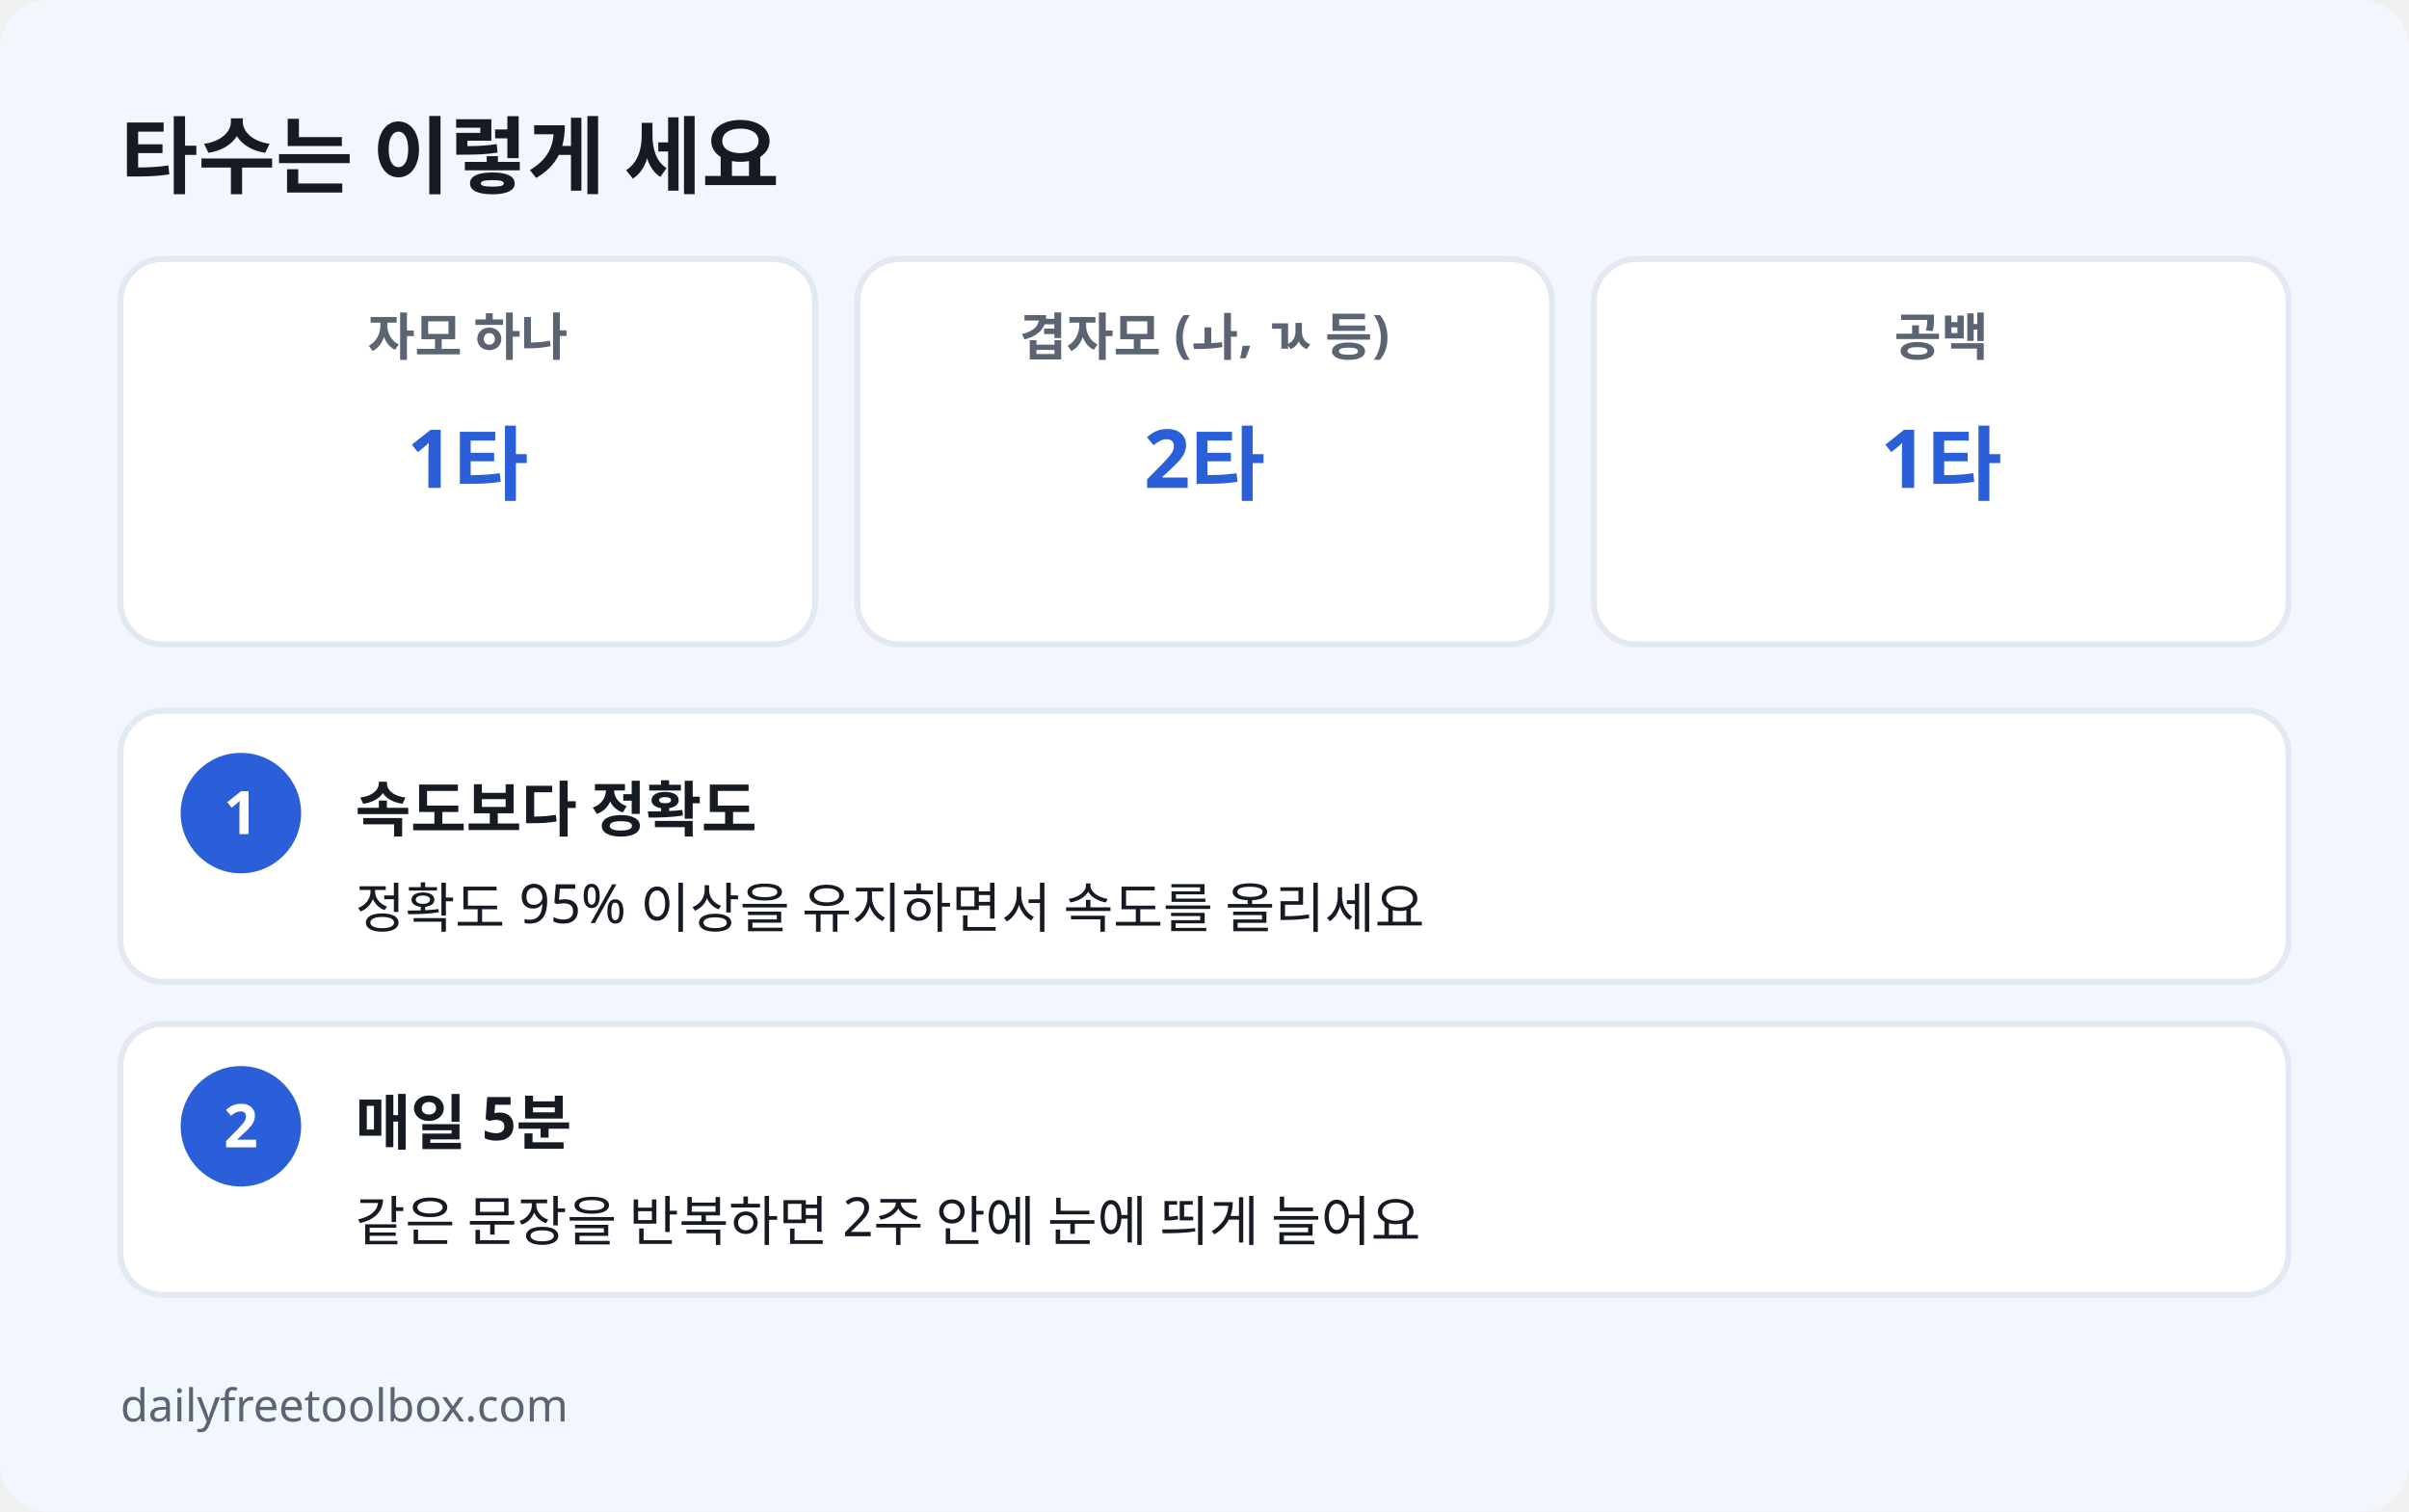
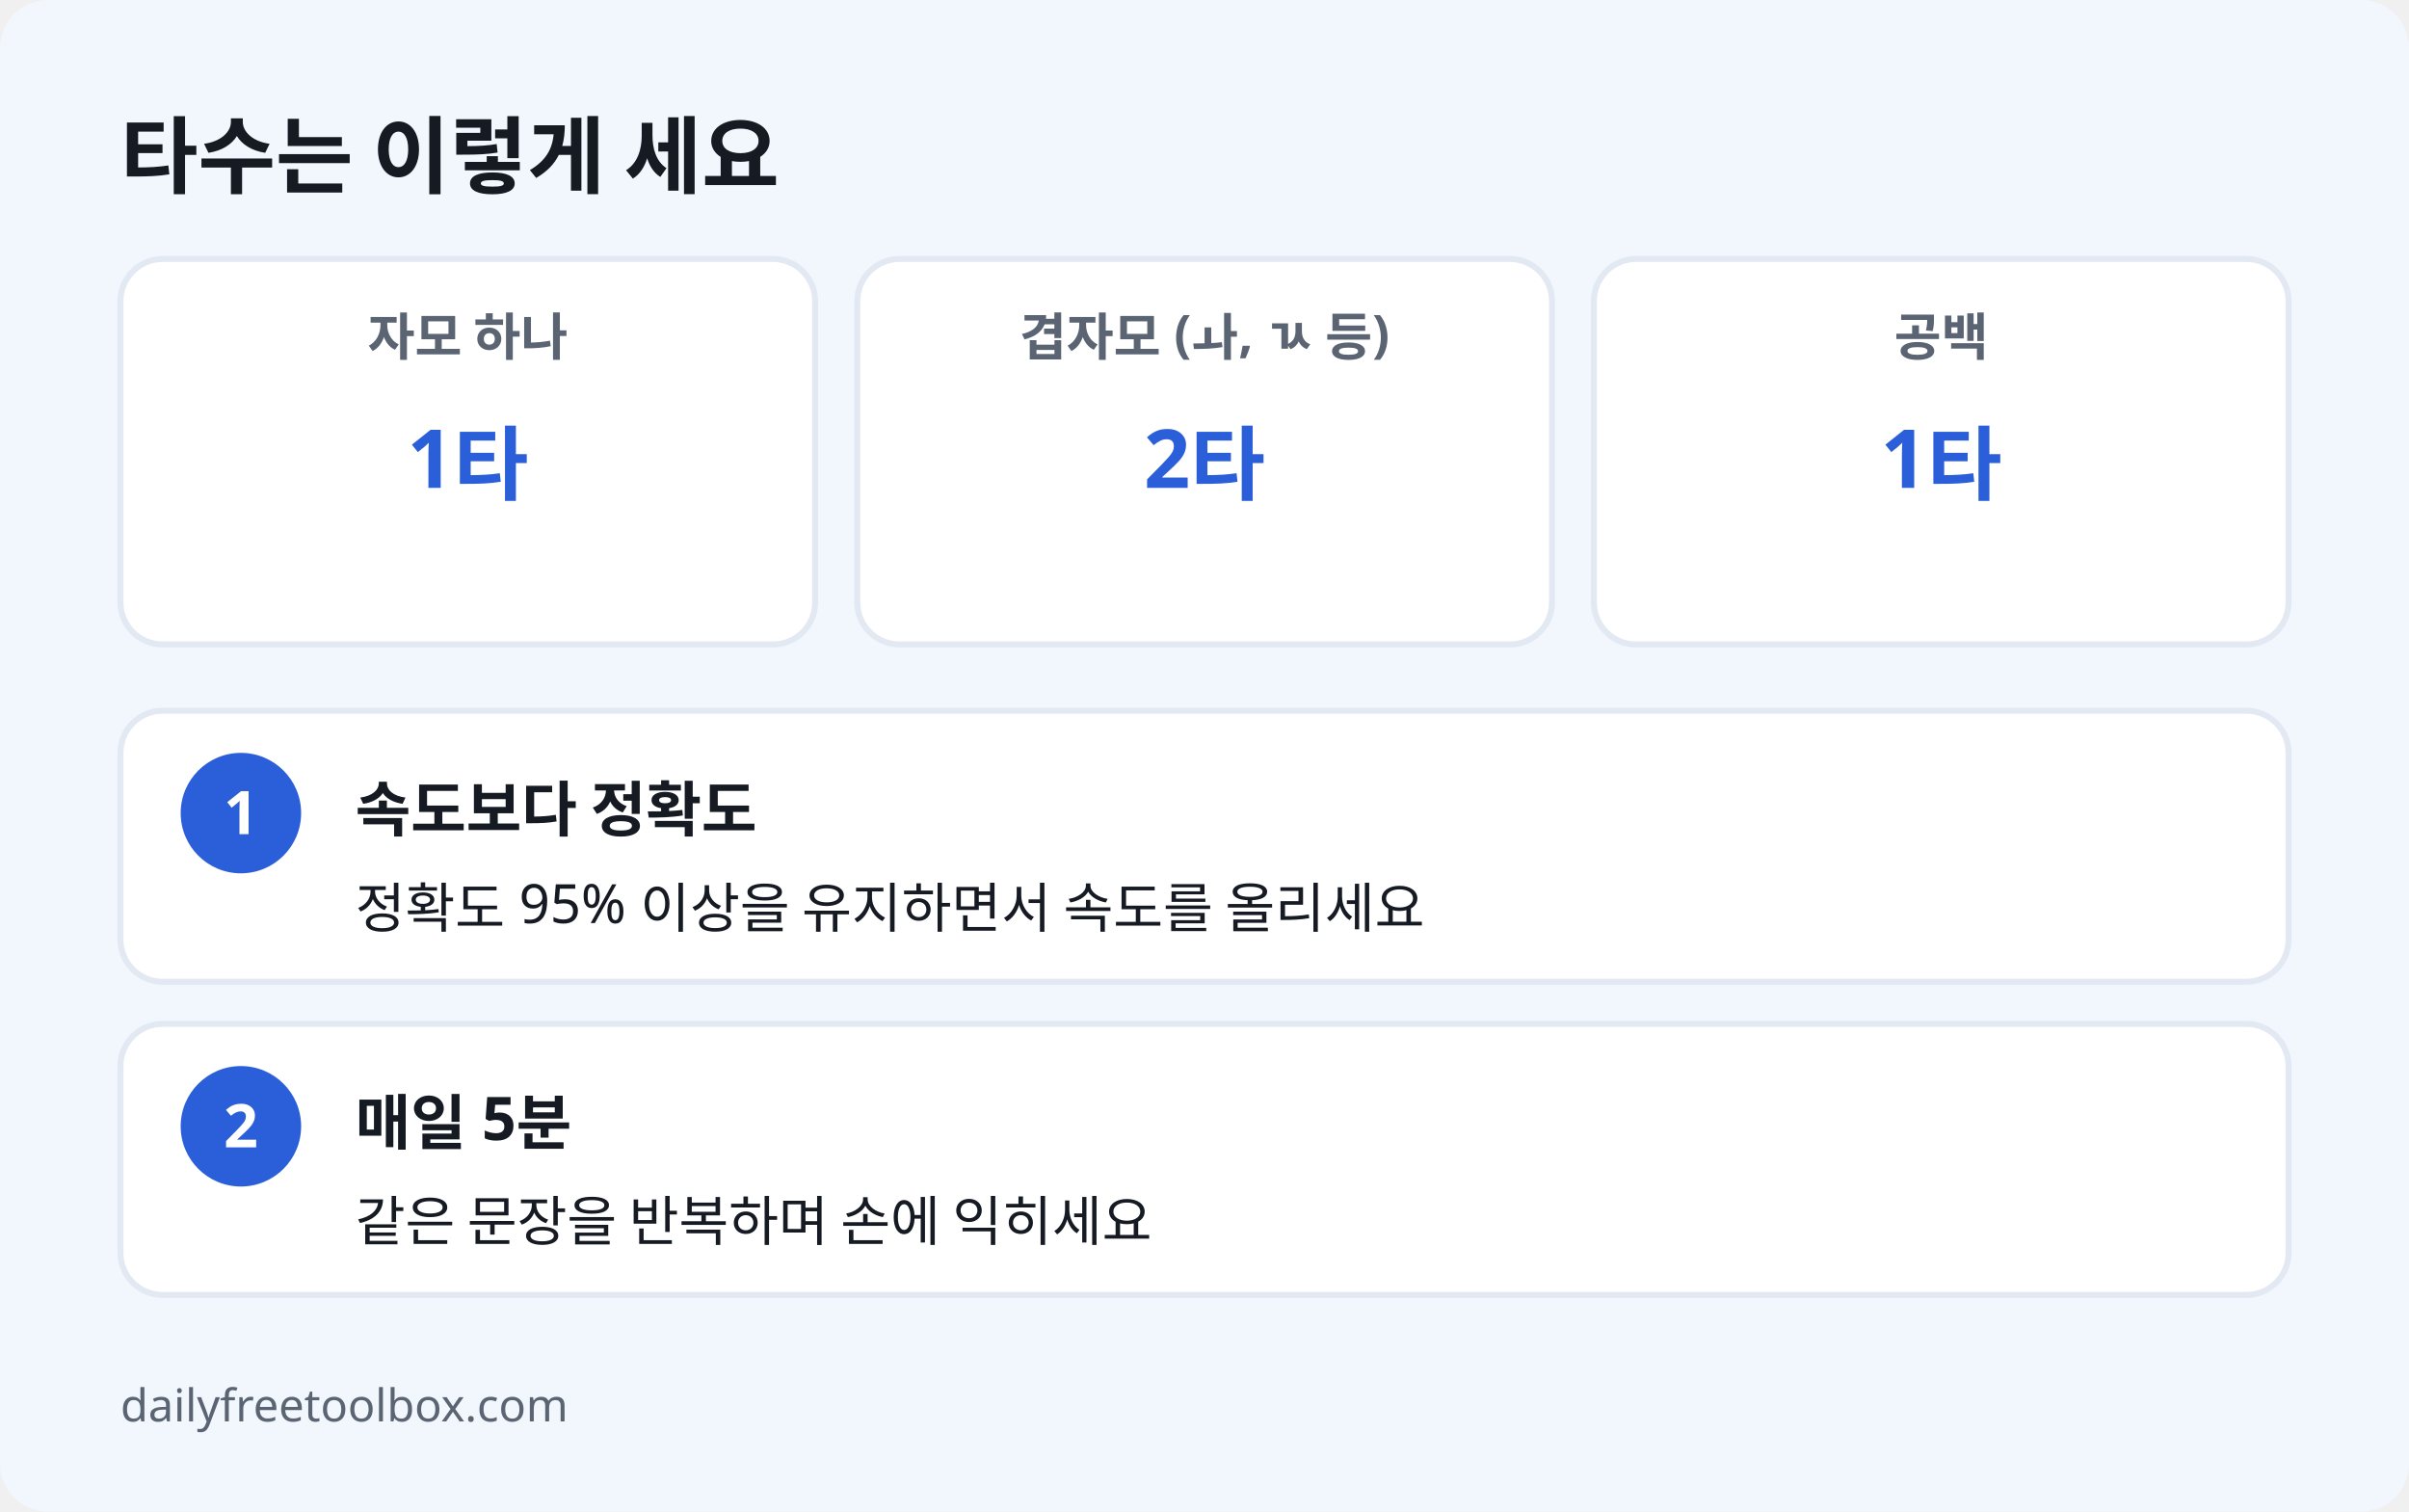
<svg xmlns="http://www.w3.org/2000/svg" viewBox="0 0 800 502" role="img">
  <rect width="800" height="502" rx="16" fill="#f2f7fe" />
  <g font-family="Pretendard, 'Noto Sans KR', 'Apple SD Gothic Neo', 'Malgun Gothic', sans-serif">
    <text x="40" y="62" font-size="28" font-weight="800" fill="#151a23" text-anchor="start">타수는 이렇게 세요</text>
    <rect x="40.0" y="86" width="230.7" height="128" rx="14" fill="#ffffff" stroke="#e3e9f3" stroke-width="2" />
    <text x="155.333" y="118" font-size="17" font-weight="700" fill="#5b6472" text-anchor="middle">자모 하나</text>
    <text x="155.333" y="162" font-size="27" font-weight="800" fill="#2b5fd9" text-anchor="middle">1타</text>
    <text x="155.333" y="194" font-size="15" font-weight="400" fill="#5b6472" text-anchor="middle" />
    <rect x="284.7" y="86" width="230.7" height="128" rx="14" fill="#ffffff" stroke="#e3e9f3" stroke-width="2" />
    <text x="400" y="118" font-size="17" font-weight="700" fill="#5b6472" text-anchor="middle">겹자모 (ㅘ, ㄳ 등)</text>
    <text x="400" y="162" font-size="27" font-weight="800" fill="#2b5fd9" text-anchor="middle">2타</text>
    <text x="400" y="194" font-size="15" font-weight="400" fill="#5b6472" text-anchor="middle" />
    <rect x="529.3" y="86" width="230.7" height="128" rx="14" fill="#ffffff" stroke="#e3e9f3" stroke-width="2" />
    <text x="644.667" y="118" font-size="17" font-weight="700" fill="#5b6472" text-anchor="middle">공백</text>
    <text x="644.667" y="162" font-size="27" font-weight="800" fill="#2b5fd9" text-anchor="middle">1타</text>
    <text x="644.667" y="194" font-size="15" font-weight="400" fill="#5b6472" text-anchor="middle" />
    <rect x="40" y="236" width="720" height="90" rx="14" fill="#ffffff" stroke="#e3e9f3" stroke-width="2" />
    <circle cx="80" cy="270" r="20" fill="#2b5fd9" />
    <text x="80" y="277" font-size="20" font-weight="800" fill="#ffffff" text-anchor="middle">1</text>
    <text x="118" y="276" font-size="20" font-weight="800" fill="#151a23" text-anchor="start">속도보다 정확도</text>
    <text x="118" y="308" font-size="18" font-weight="400" fill="#151a23" text-anchor="start">정확도 95% 이상을 유지하면서 속도를 올리세요</text>
    <rect x="40" y="340" width="720" height="90" rx="14" fill="#ffffff" stroke="#e3e9f3" stroke-width="2" />
    <circle cx="80" cy="374" r="20" fill="#2b5fd9" />
    <text x="80" y="381" font-size="20" font-weight="800" fill="#ffffff" text-anchor="middle">2</text>
    <text x="118" y="380" font-size="20" font-weight="800" fill="#151a23" text-anchor="start">매일 5분</text>
-     <text x="118" y="412" font-size="18" font-weight="400" fill="#151a23" text-anchor="start">같은 문장을 반복하면 2주 안에 눈에 띄게 늘어요</text>
+     <text x="118" y="412" font-size="18" font-weight="400" fill="#151a23" text-anchor="start">같은 문장을 반복하며 손에 익히세요</text>
    <text x="40" y="472" font-size="15" font-weight="400" fill="#5b6472" text-anchor="start">dailyfreetoolbox.com</text>
  </g>
</svg>
